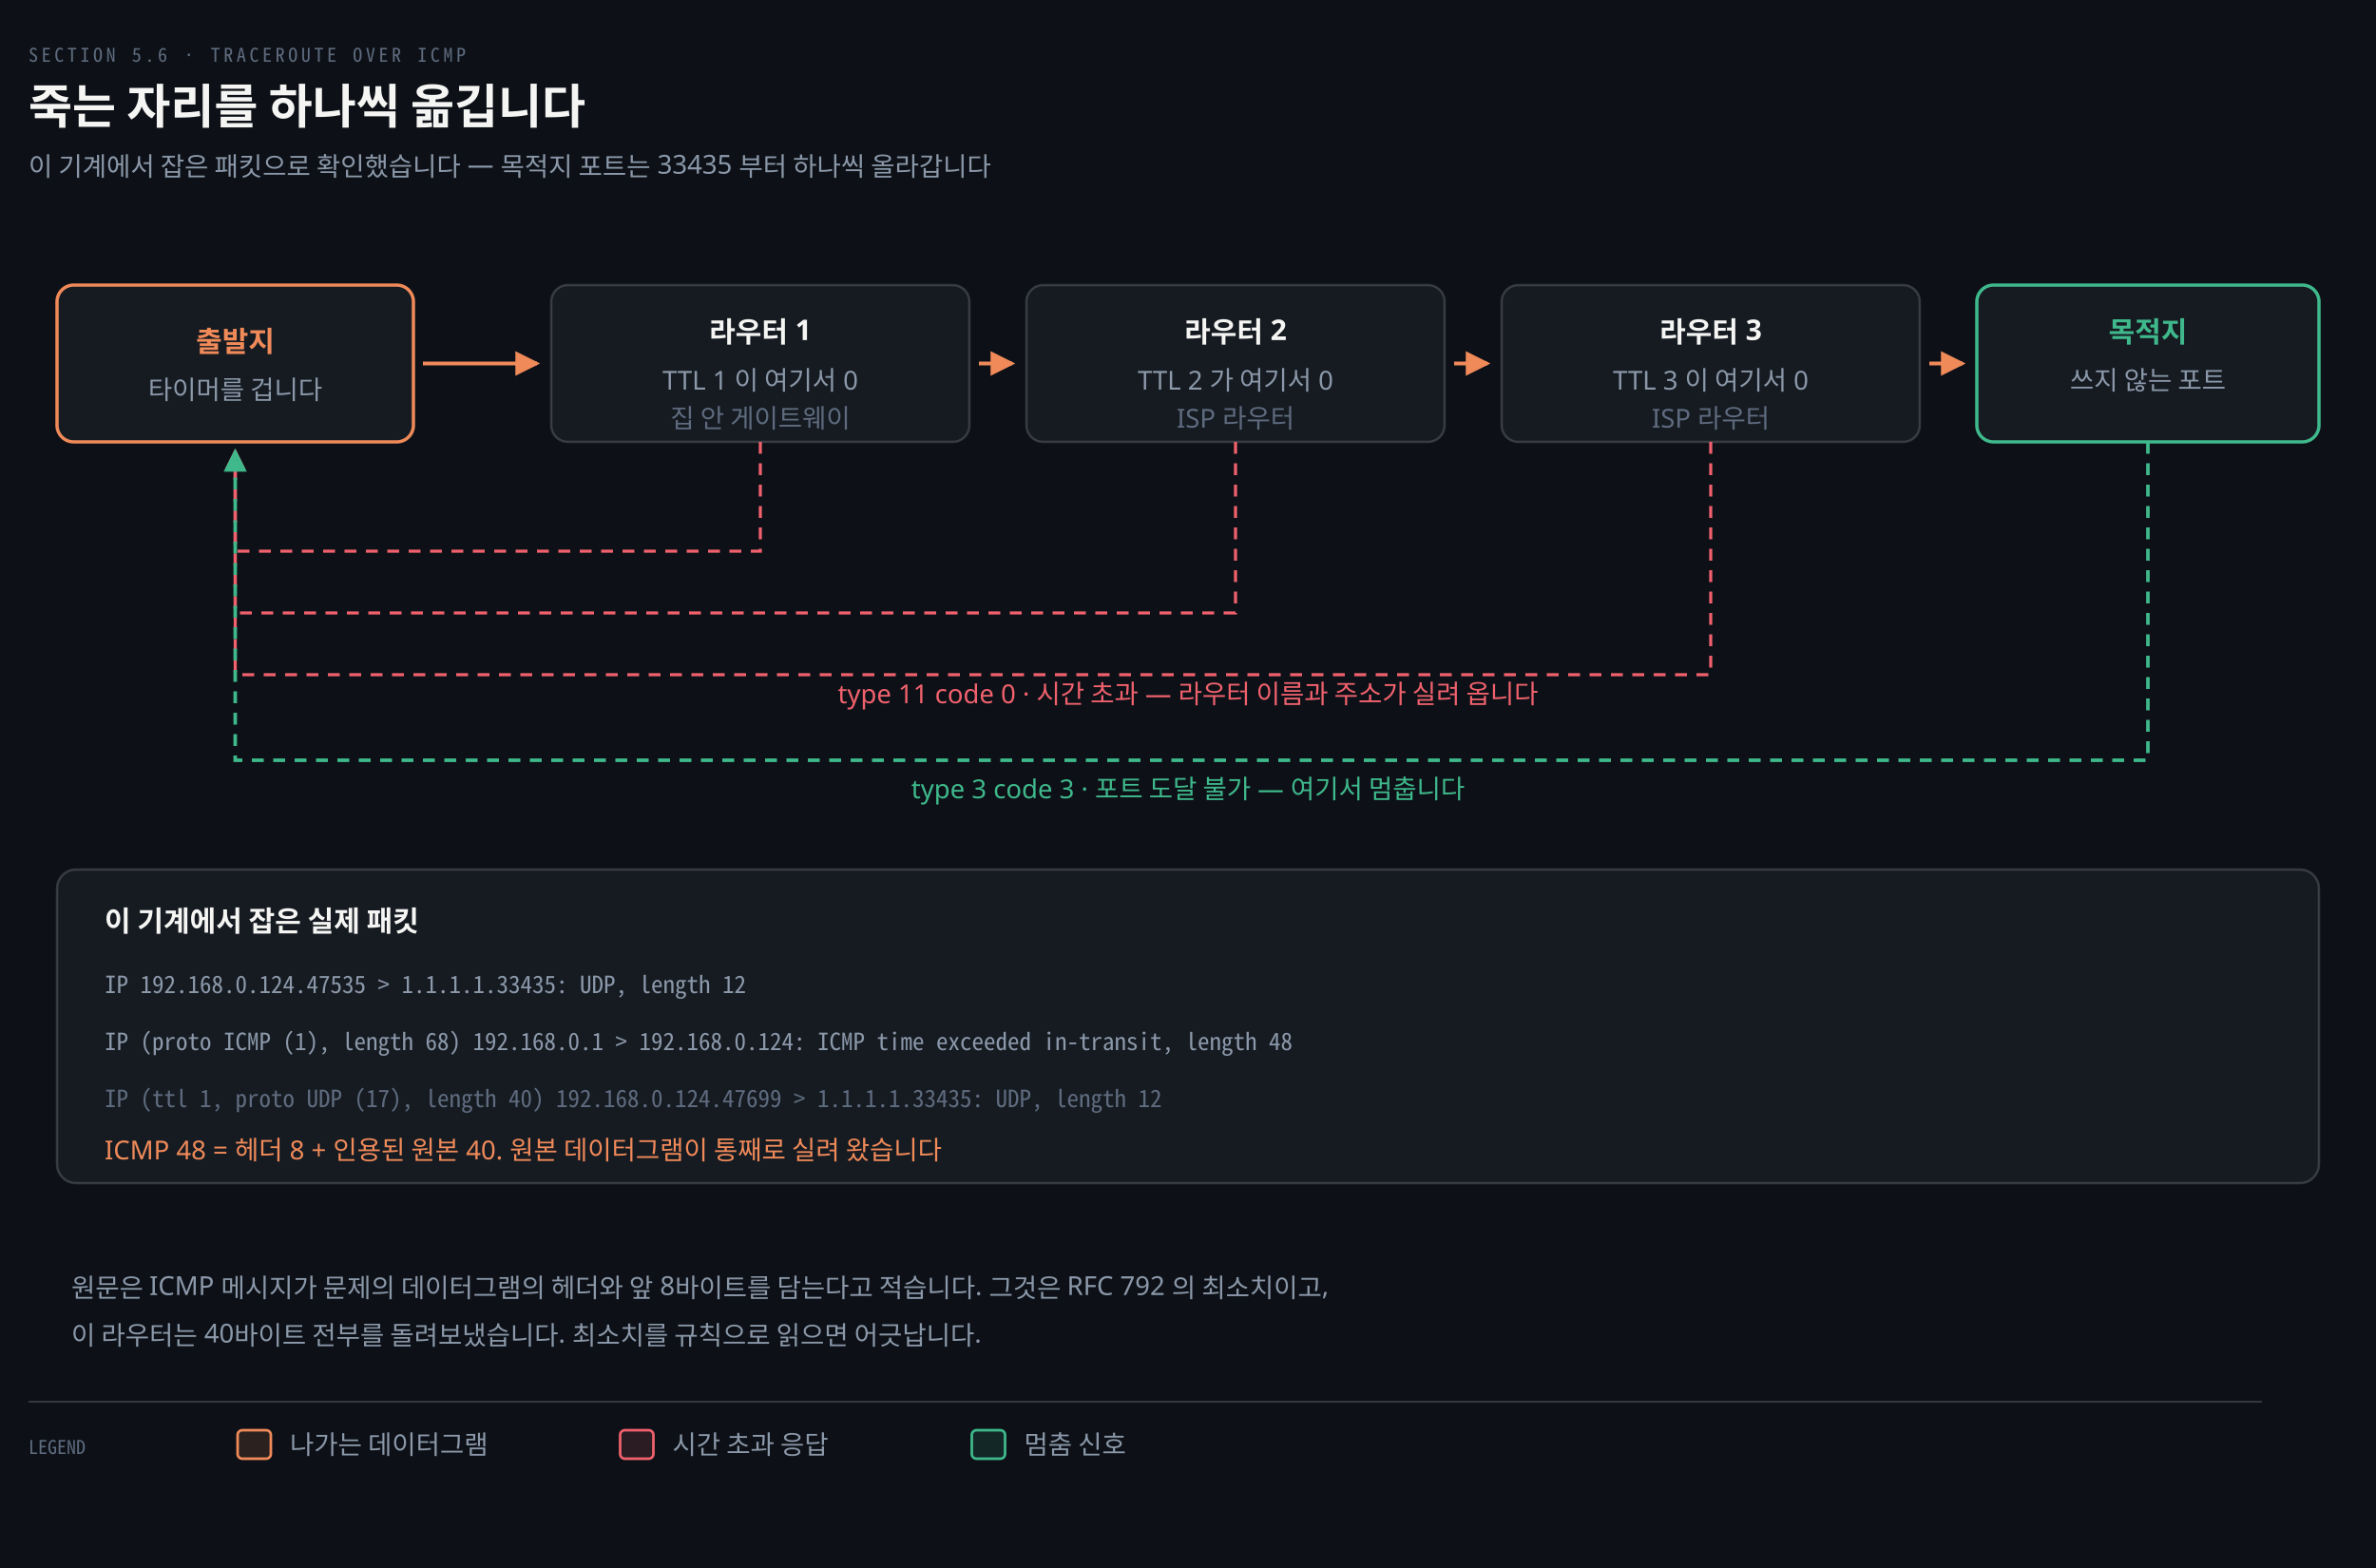
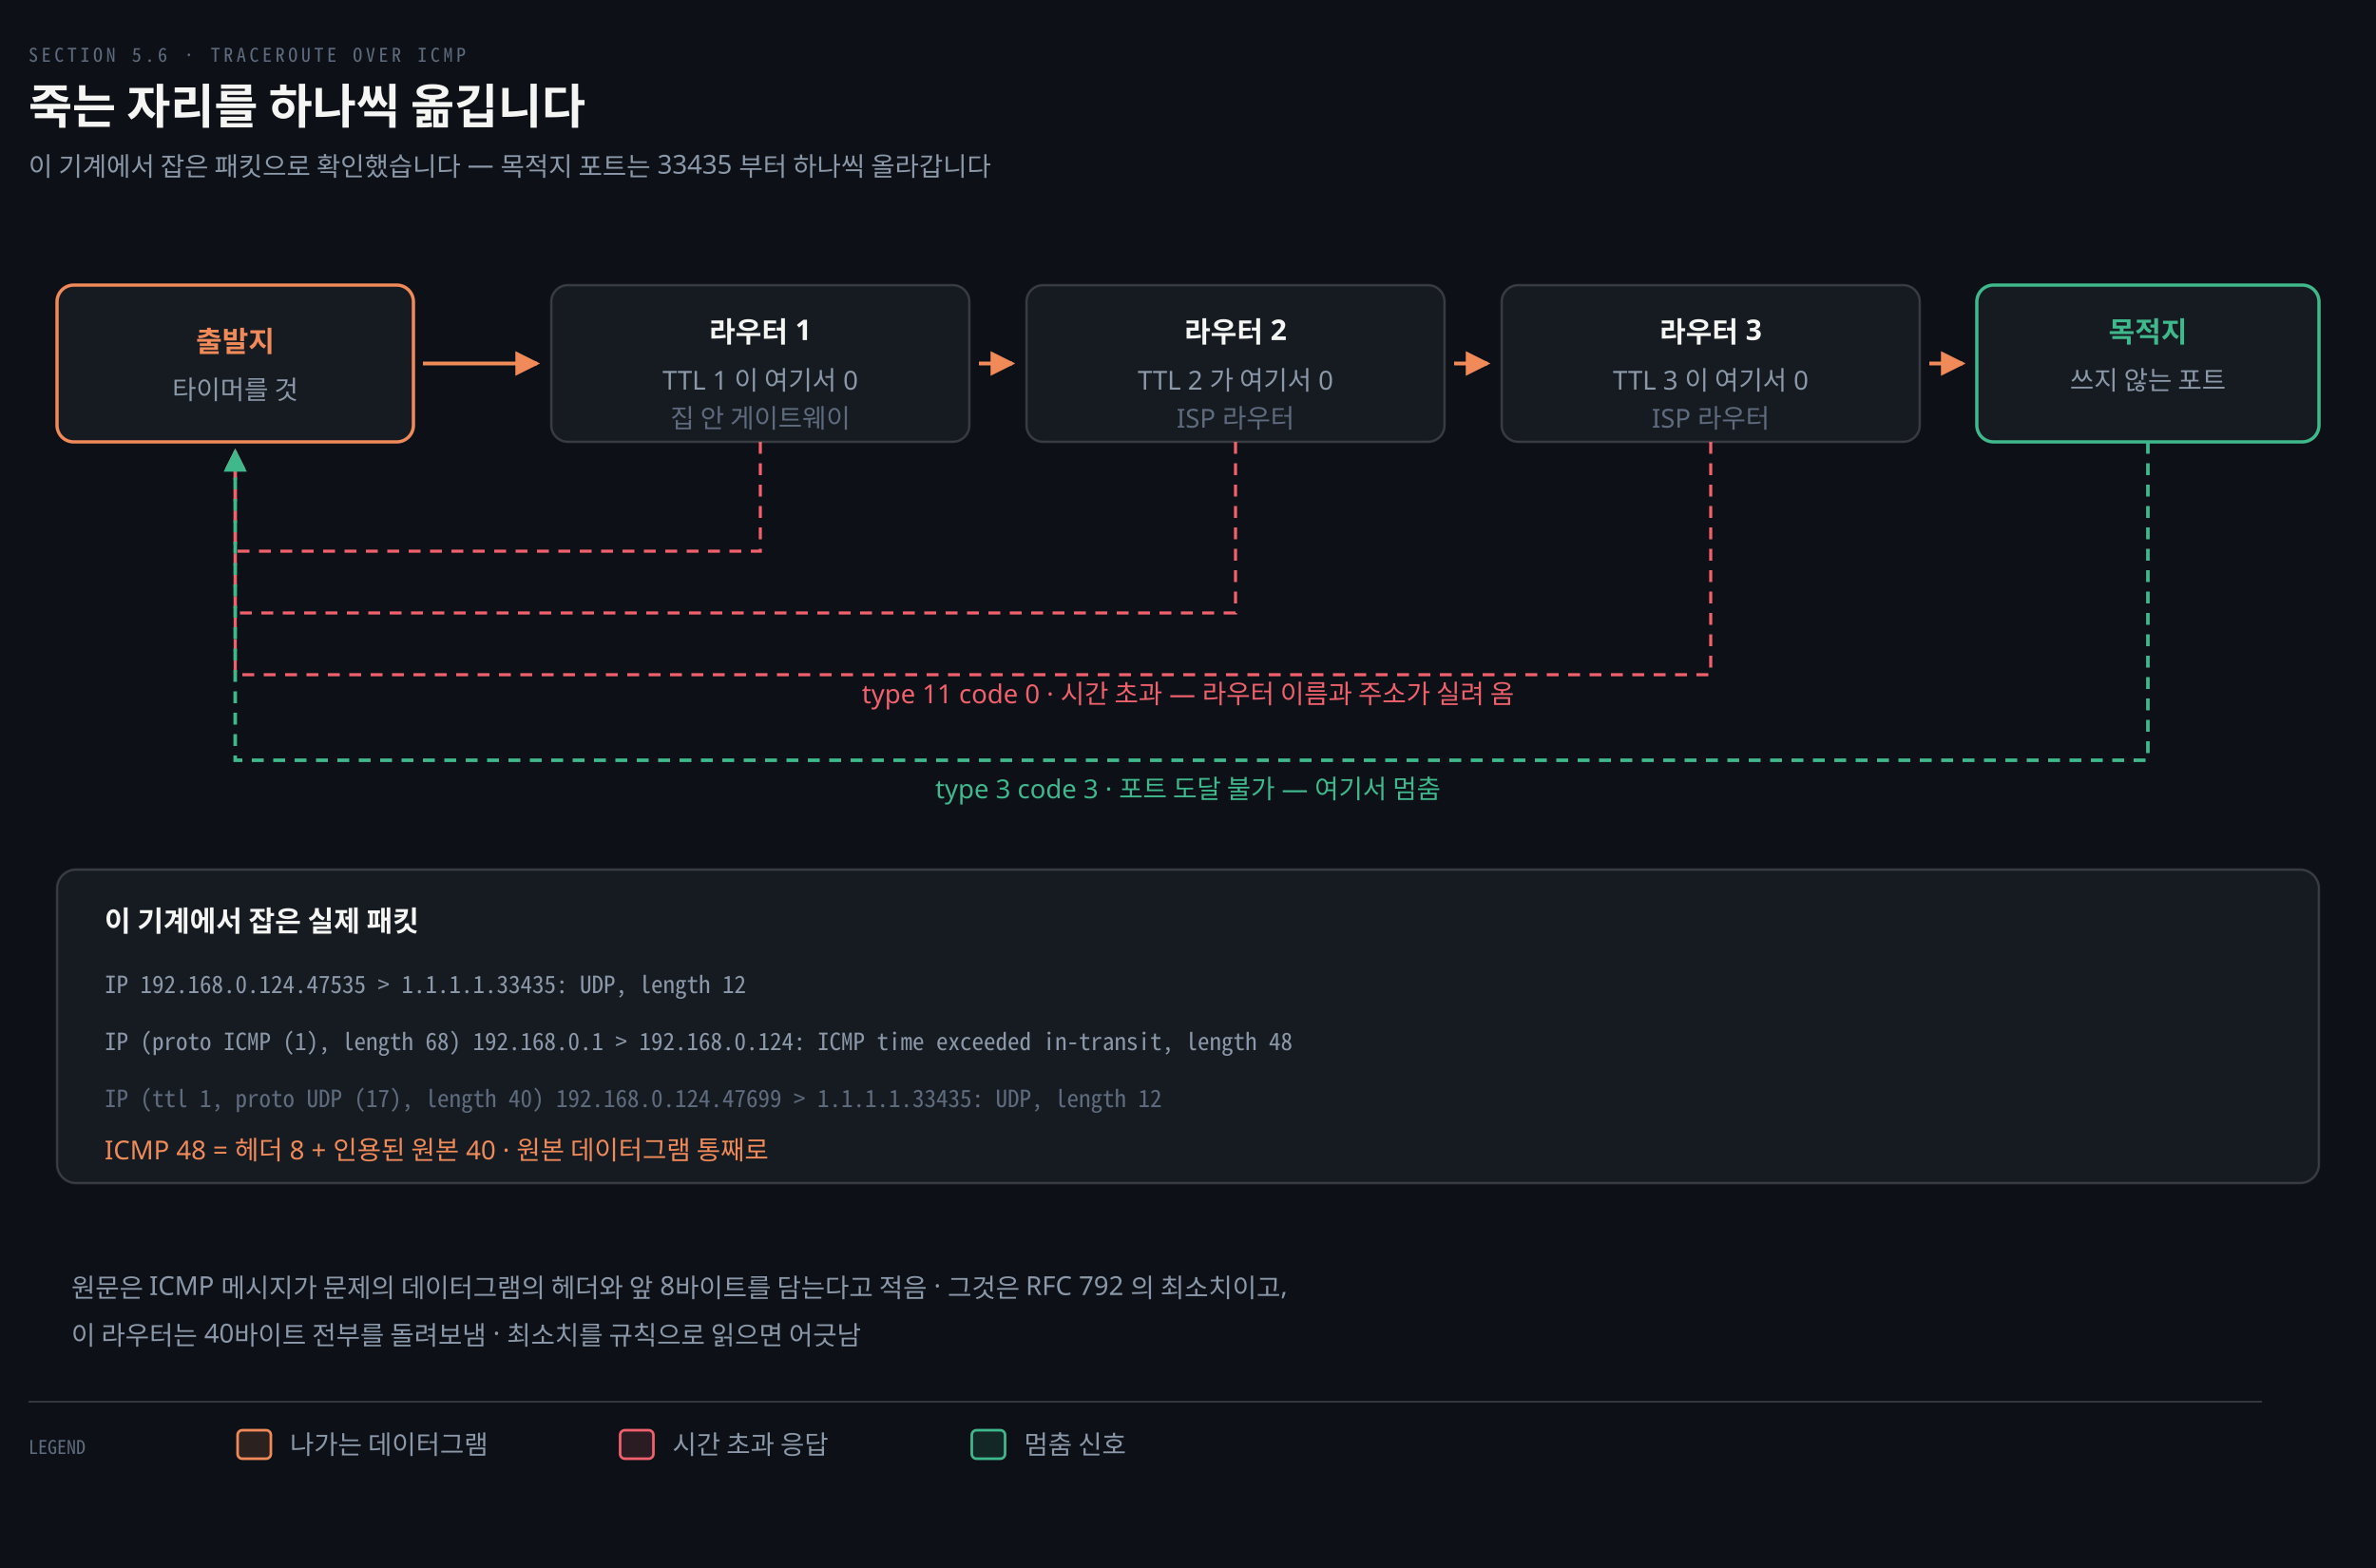
<svg xmlns="http://www.w3.org/2000/svg" viewBox="0 0 1000 660" width="100%" role="img" aria-labelledby="dt dd">
  <defs>
    <marker id="ar" viewBox="0 0 8 8" refX="7" refY="4" markerWidth="6.5" markerHeight="6.5" orient="auto">
      <path d="M0 0 L8 4 L0 8 z" fill="#8B98A9" />
    </marker>
    <marker id="ok" viewBox="0 0 8 8" refX="7" refY="4" markerWidth="6.5" markerHeight="6.5" orient="auto">
      <path d="M0 0 L8 4 L0 8 z" fill="#3FB98C" />
    </marker>
    <marker id="warn" viewBox="0 0 8 8" refX="7" refY="4" markerWidth="6.5" markerHeight="6.5" orient="auto">
      <path d="M0 0 L8 4 L0 8 z" fill="#E3B341" />
    </marker>
    <marker id="bad" viewBox="0 0 8 8" refX="7" refY="4" markerWidth="6.5" markerHeight="6.5" orient="auto">
      <path d="M0 0 L8 4 L0 8 z" fill="#F0616D" />
    </marker>
    <marker id="info" viewBox="0 0 8 8" refX="7" refY="4" markerWidth="6.5" markerHeight="6.5" orient="auto">
      <path d="M0 0 L8 4 L0 8 z" fill="#6A95D8" />
    </marker>
    <marker id="acc" viewBox="0 0 8 8" refX="7" refY="4" markerWidth="6.5" markerHeight="6.5" orient="auto">
      <path d="M0 0 L8 4 L0 8 z" fill="#F08A59" />
    </marker>
    <marker id="soft" viewBox="0 0 8 8" refX="7" refY="4" markerWidth="6.5" markerHeight="6.5" orient="auto">
      <path d="M0 0 L8 4 L0 8 z" fill="#5E6B7E" />
    </marker>
  </defs>
  <rect width="1000" height="660" fill="#0D1117" />
  <text x="12" y="26" font-family="'Geist Mono','Noto Sans Mono CJK KR',monospace" font-size="8" letter-spacing="0.18em" fill="#5E6B7E">SECTION 5.6 · TRACEROUTE OVER ICMP</text>
  <text x="12" y="52" font-family="'Geist','Apple SD Gothic Neo','Noto Sans KR','Malgun Gothic',sans-serif" font-size="20" font-weight="600" fill="#F5F5F3">죽는 자리를 하나씩 옮깁니다</text>
  <text x="12" y="74" font-family="'Geist','Apple SD Gothic Neo','Noto Sans KR','Malgun Gothic',sans-serif" font-size="11" fill="#8B98A9">이 기계에서 잡은 패킷으로 확인했습니다 — 목적지 포트는 33435 부터 하나씩 올라갑니다</text>
  <rect x="24" y="120" width="150" height="66" rx="7" fill="#161B22" stroke="#F08A59" stroke-width="1.4" />
  <text x="99" y="148" text-anchor="middle" font-family="'Geist','Apple SD Gothic Neo','Noto Sans KR','Malgun Gothic',sans-serif" font-size="12" font-weight="600" fill="#F08A59">출발지</text>
-   <text x="99" y="168" text-anchor="middle" font-family="'Geist','Apple SD Gothic Neo','Noto Sans KR','Malgun Gothic',sans-serif" font-size="11" font-weight="400" fill="#8B98A9">타이머를 겁니다</text>
+   <text x="99" y="168" text-anchor="middle" font-family="'Geist','Apple SD Gothic Neo','Noto Sans KR','Malgun Gothic',sans-serif" font-size="11" font-weight="400" fill="#8B98A9">타이머를 것</text>
  <rect x="232" y="120" width="176" height="66" rx="7" fill="#161B22" stroke="rgba(191,192,192,0.22)" stroke-width="1.0" />
  <text x="320" y="144" text-anchor="middle" font-family="'Geist','Apple SD Gothic Neo','Noto Sans KR','Malgun Gothic',sans-serif" font-size="12" font-weight="600" fill="#F5F5F3">라우터 1</text>
  <text x="320" y="164" text-anchor="middle" font-family="'Geist','Apple SD Gothic Neo','Noto Sans KR','Malgun Gothic',sans-serif" font-size="11" font-weight="400" fill="#8B98A9">TTL 1 이 여기서 0</text>
  <text x="320" y="180" text-anchor="middle" font-family="'Geist','Apple SD Gothic Neo','Noto Sans KR','Malgun Gothic',sans-serif" font-size="11" font-weight="400" fill="#5E6B7E">집 안 게이트웨이</text>
  <path d="M 320 186 L 320 232 L 99 232 L 99 190" fill="none" stroke="#F0616D" stroke-width="1.3" marker-end="url(#bad)" stroke-dasharray="5 4" />
  <rect x="432" y="120" width="176" height="66" rx="7" fill="#161B22" stroke="rgba(191,192,192,0.22)" stroke-width="1.0" />
  <text x="520" y="144" text-anchor="middle" font-family="'Geist','Apple SD Gothic Neo','Noto Sans KR','Malgun Gothic',sans-serif" font-size="12" font-weight="600" fill="#F5F5F3">라우터 2</text>
  <text x="520" y="164" text-anchor="middle" font-family="'Geist','Apple SD Gothic Neo','Noto Sans KR','Malgun Gothic',sans-serif" font-size="11" font-weight="400" fill="#8B98A9">TTL 2 가 여기서 0</text>
  <text x="520" y="180" text-anchor="middle" font-family="'Geist','Apple SD Gothic Neo','Noto Sans KR','Malgun Gothic',sans-serif" font-size="11" font-weight="400" fill="#5E6B7E">ISP 라우터</text>
  <path d="M 520 186 L 520 258 L 99 258 L 99 190" fill="none" stroke="#F0616D" stroke-width="1.3" marker-end="url(#bad)" stroke-dasharray="5 4" />
  <rect x="632" y="120" width="176" height="66" rx="7" fill="#161B22" stroke="rgba(191,192,192,0.22)" stroke-width="1.0" />
  <text x="720" y="144" text-anchor="middle" font-family="'Geist','Apple SD Gothic Neo','Noto Sans KR','Malgun Gothic',sans-serif" font-size="12" font-weight="600" fill="#F5F5F3">라우터 3</text>
  <text x="720" y="164" text-anchor="middle" font-family="'Geist','Apple SD Gothic Neo','Noto Sans KR','Malgun Gothic',sans-serif" font-size="11" font-weight="400" fill="#8B98A9">TTL 3 이 여기서 0</text>
  <text x="720" y="180" text-anchor="middle" font-family="'Geist','Apple SD Gothic Neo','Noto Sans KR','Malgun Gothic',sans-serif" font-size="11" font-weight="400" fill="#5E6B7E">ISP 라우터</text>
  <path d="M 720 186 L 720 284 L 99 284 L 99 190" fill="none" stroke="#F0616D" stroke-width="1.3" marker-end="url(#bad)" stroke-dasharray="5 4" />
  <rect x="832" y="120" width="144" height="66" rx="7" fill="#161B22" stroke="#3FB98C" stroke-width="1.4" />
  <text x="904" y="144" text-anchor="middle" font-family="'Geist','Apple SD Gothic Neo','Noto Sans KR','Malgun Gothic',sans-serif" font-size="12" font-weight="600" fill="#3FB98C">목적지</text>
  <text x="904" y="164" text-anchor="middle" font-family="'Geist','Apple SD Gothic Neo','Noto Sans KR','Malgun Gothic',sans-serif" font-size="11" font-weight="400" fill="#8B98A9">쓰지 않는 포트</text>
  <path d="M 178 153 L 226 153" fill="none" stroke="#F08A59" stroke-width="1.6" marker-end="url(#acc)" />
  <path d="M 412 153 L 426 153" fill="none" stroke="#F08A59" stroke-width="1.6" marker-end="url(#acc)" />
  <path d="M 612 153 L 626 153" fill="none" stroke="#F08A59" stroke-width="1.6" marker-end="url(#acc)" />
  <path d="M 812 153 L 826 153" fill="none" stroke="#F08A59" stroke-width="1.6" marker-end="url(#acc)" />
  <path d="M 904 186 L 904 320 L 99 320 L 99 190" fill="none" stroke="#3FB98C" stroke-width="1.5" marker-end="url(#ok)" stroke-dasharray="5 4" />
-   <text x="500" y="336" text-anchor="middle" font-family="'Geist','Apple SD Gothic Neo','Noto Sans KR','Malgun Gothic',sans-serif" font-size="11" font-weight="400" fill="#3FB98C">type 3 code 3 · 포트 도달 불가 — 여기서 멈춥니다</text>
-   <text x="500" y="296" text-anchor="middle" font-family="'Geist','Apple SD Gothic Neo','Noto Sans KR','Malgun Gothic',sans-serif" font-size="11" font-weight="400" fill="#F0616D">type 11 code 0 · 시간 초과 — 라우터 이름과 주소가 실려 옵니다</text>
+   <text x="500" y="336" text-anchor="middle" font-family="'Geist','Apple SD Gothic Neo','Noto Sans KR','Malgun Gothic',sans-serif" font-size="11" font-weight="400" fill="#3FB98C">type 3 code 3 · 포트 도달 불가 — 여기서 멈춤</text>
+   <text x="500" y="296" text-anchor="middle" font-family="'Geist','Apple SD Gothic Neo','Noto Sans KR','Malgun Gothic',sans-serif" font-size="11" font-weight="400" fill="#F0616D">type 11 code 0 · 시간 초과 — 라우터 이름과 주소가 실려 옴</text>
  <rect x="24" y="366" width="952" height="132" rx="8" fill="#161B22" stroke="rgba(191,192,192,0.22)" stroke-width="1.0" />
  <text x="44" y="392" text-anchor="start" font-family="'Geist','Apple SD Gothic Neo','Noto Sans KR','Malgun Gothic',sans-serif" font-size="12" font-weight="600" fill="#F5F5F3">이 기계에서 잡은 실제 패킷</text>
  <text x="44" y="418" text-anchor="start" font-family="'Geist Mono','Noto Sans Mono CJK KR',monospace" font-size="10" font-weight="400" fill="#8B98A9">IP 192.168.0.124.47535 &gt; 1.1.1.1.33435: UDP, length 12</text>
  <text x="44" y="442" text-anchor="start" font-family="'Geist Mono','Noto Sans Mono CJK KR',monospace" font-size="10" font-weight="400" fill="#8B98A9">IP (proto ICMP (1), length 68) 192.168.0.1 &gt; 192.168.0.124: ICMP time exceeded in-transit, length 48</text>
  <text x="44" y="466" text-anchor="start" font-family="'Geist Mono','Noto Sans Mono CJK KR',monospace" font-size="10" font-weight="400" fill="#5E6B7E">    IP (ttl 1, proto UDP (17), length 40) 192.168.0.124.47699 &gt; 1.1.1.1.33435: UDP, length 12</text>
-   <text x="44" y="488" text-anchor="start" font-family="'Geist','Apple SD Gothic Neo','Noto Sans KR','Malgun Gothic',sans-serif" font-size="11" font-weight="400" fill="#F08A59">ICMP 48 = 헤더 8 + 인용된 원본 40. 원본 데이터그램이 통째로 실려 왔습니다</text>
-   <text x="30" y="546" text-anchor="start" font-family="'Geist','Apple SD Gothic Neo','Noto Sans KR','Malgun Gothic',sans-serif" font-size="11" font-weight="400" fill="#8B98A9">원문은 ICMP 메시지가 문제의 데이터그램의 헤더와 앞 8바이트를 담는다고 적습니다. 그것은 RFC 792 의 최소치이고,</text>
-   <text x="30" y="566" text-anchor="start" font-family="'Geist','Apple SD Gothic Neo','Noto Sans KR','Malgun Gothic',sans-serif" font-size="11" font-weight="400" fill="#8B98A9">이 라우터는 40바이트 전부를 돌려보냈습니다. 최소치를 규칙으로 읽으면 어긋납니다.</text>
+   <text x="44" y="488" text-anchor="start" font-family="'Geist','Apple SD Gothic Neo','Noto Sans KR','Malgun Gothic',sans-serif" font-size="11" font-weight="400" fill="#F08A59">ICMP 48 = 헤더 8 + 인용된 원본 40 · 원본 데이터그램 통째로</text>
+   <text x="30" y="546" text-anchor="start" font-family="'Geist','Apple SD Gothic Neo','Noto Sans KR','Malgun Gothic',sans-serif" font-size="11" font-weight="400" fill="#8B98A9">원문은 ICMP 메시지가 문제의 데이터그램의 헤더와 앞 8바이트를 담는다고 적음 · 그것은 RFC 792 의 최소치이고,</text>
+   <text x="30" y="566" text-anchor="start" font-family="'Geist','Apple SD Gothic Neo','Noto Sans KR','Malgun Gothic',sans-serif" font-size="11" font-weight="400" fill="#8B98A9">이 라우터는 40바이트 전부를 돌려보냄 · 최소치를 규칙으로 읽으면 어긋남</text>
  <line x1="12" y1="590" x2="952" y2="590" stroke="rgba(191,192,192,0.22)" stroke-width="0.8" />
  <text x="12" y="612" text-anchor="start" font-family="'Geist Mono','Noto Sans Mono CJK KR',monospace" font-size="8" font-weight="400" fill="#5E6B7E">LEGEND</text>
  <rect x="100" y="602" width="14" height="12" rx="2" fill="#F08A5922" stroke="#F08A59" stroke-width="1.1" />
  <text x="122" y="612" text-anchor="start" font-family="'Geist','Apple SD Gothic Neo','Noto Sans KR','Malgun Gothic',sans-serif" font-size="11" font-weight="400" fill="#8B98A9">나가는 데이터그램</text>
  <rect x="261" y="602" width="14" height="12" rx="2" fill="#F0616D22" stroke="#F0616D" stroke-width="1.1" />
  <text x="283" y="612" text-anchor="start" font-family="'Geist','Apple SD Gothic Neo','Noto Sans KR','Malgun Gothic',sans-serif" font-size="11" font-weight="400" fill="#8B98A9">시간 초과 응답</text>
  <rect x="409" y="602" width="14" height="12" rx="2" fill="#3FB98C22" stroke="#3FB98C" stroke-width="1.1" />
  <text x="431" y="612" text-anchor="start" font-family="'Geist','Apple SD Gothic Neo','Noto Sans KR','Malgun Gothic',sans-serif" font-size="11" font-weight="400" fill="#8B98A9">멈춤 신호</text>
</svg>
